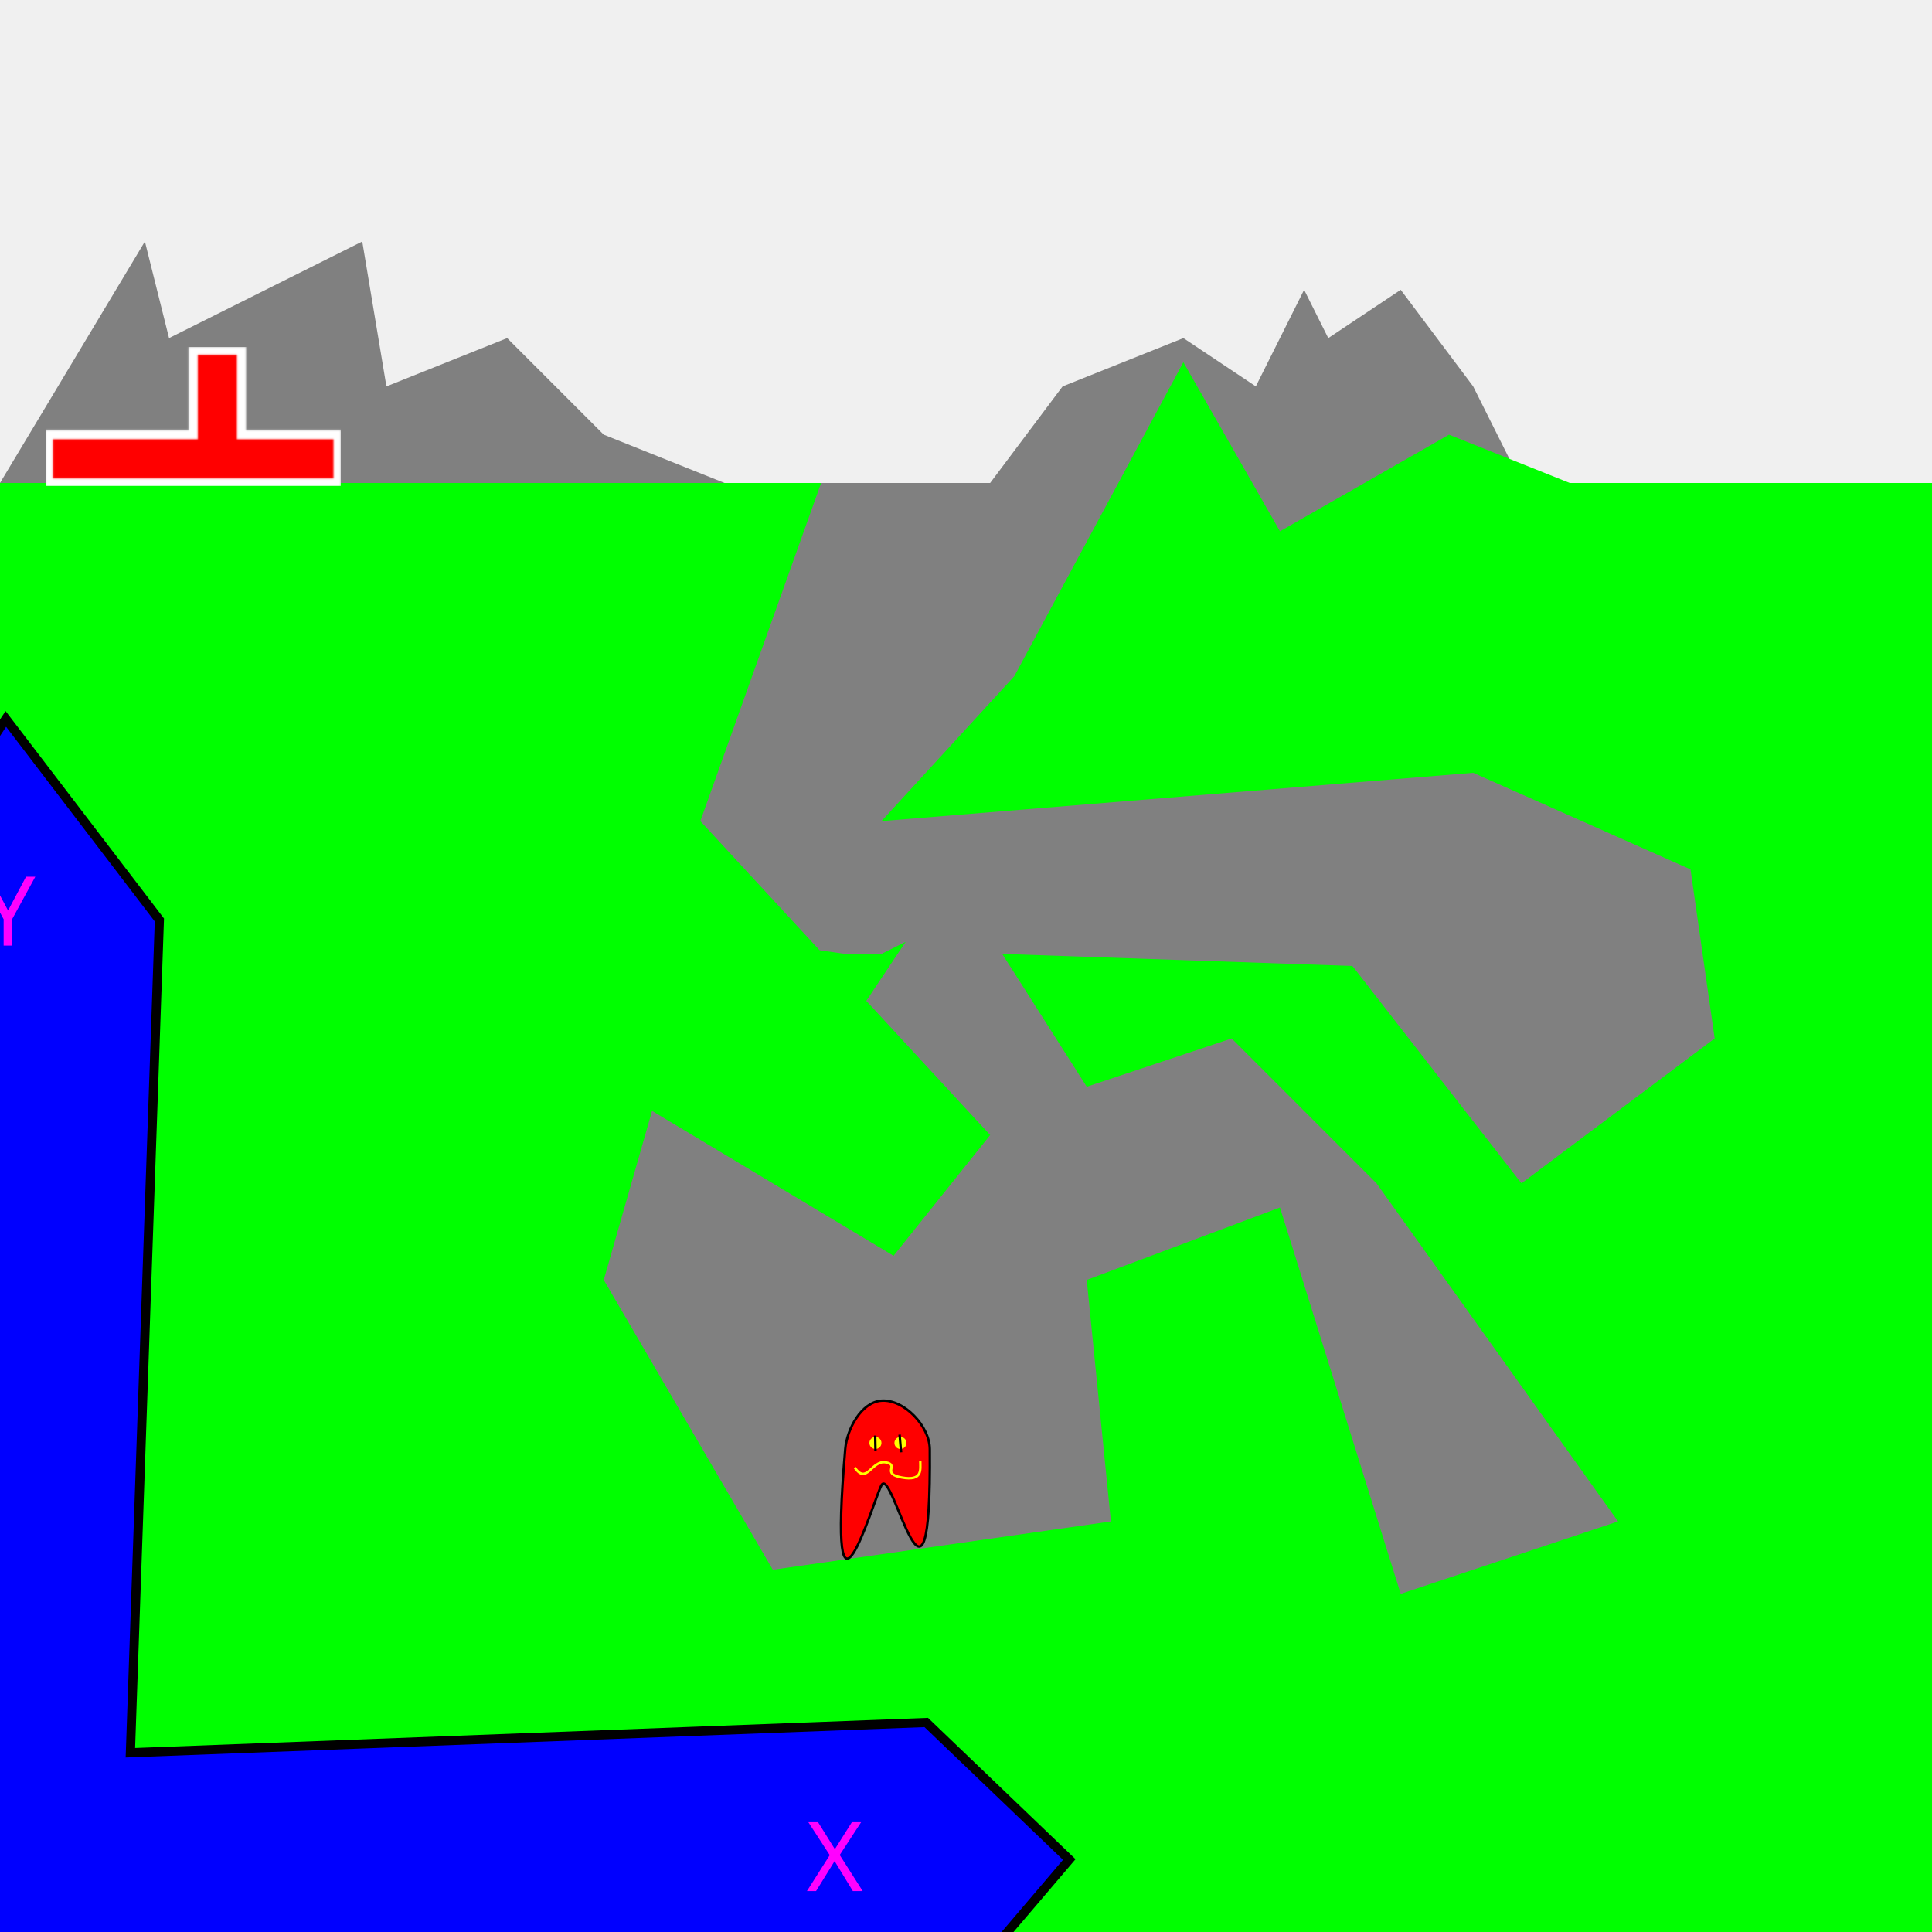
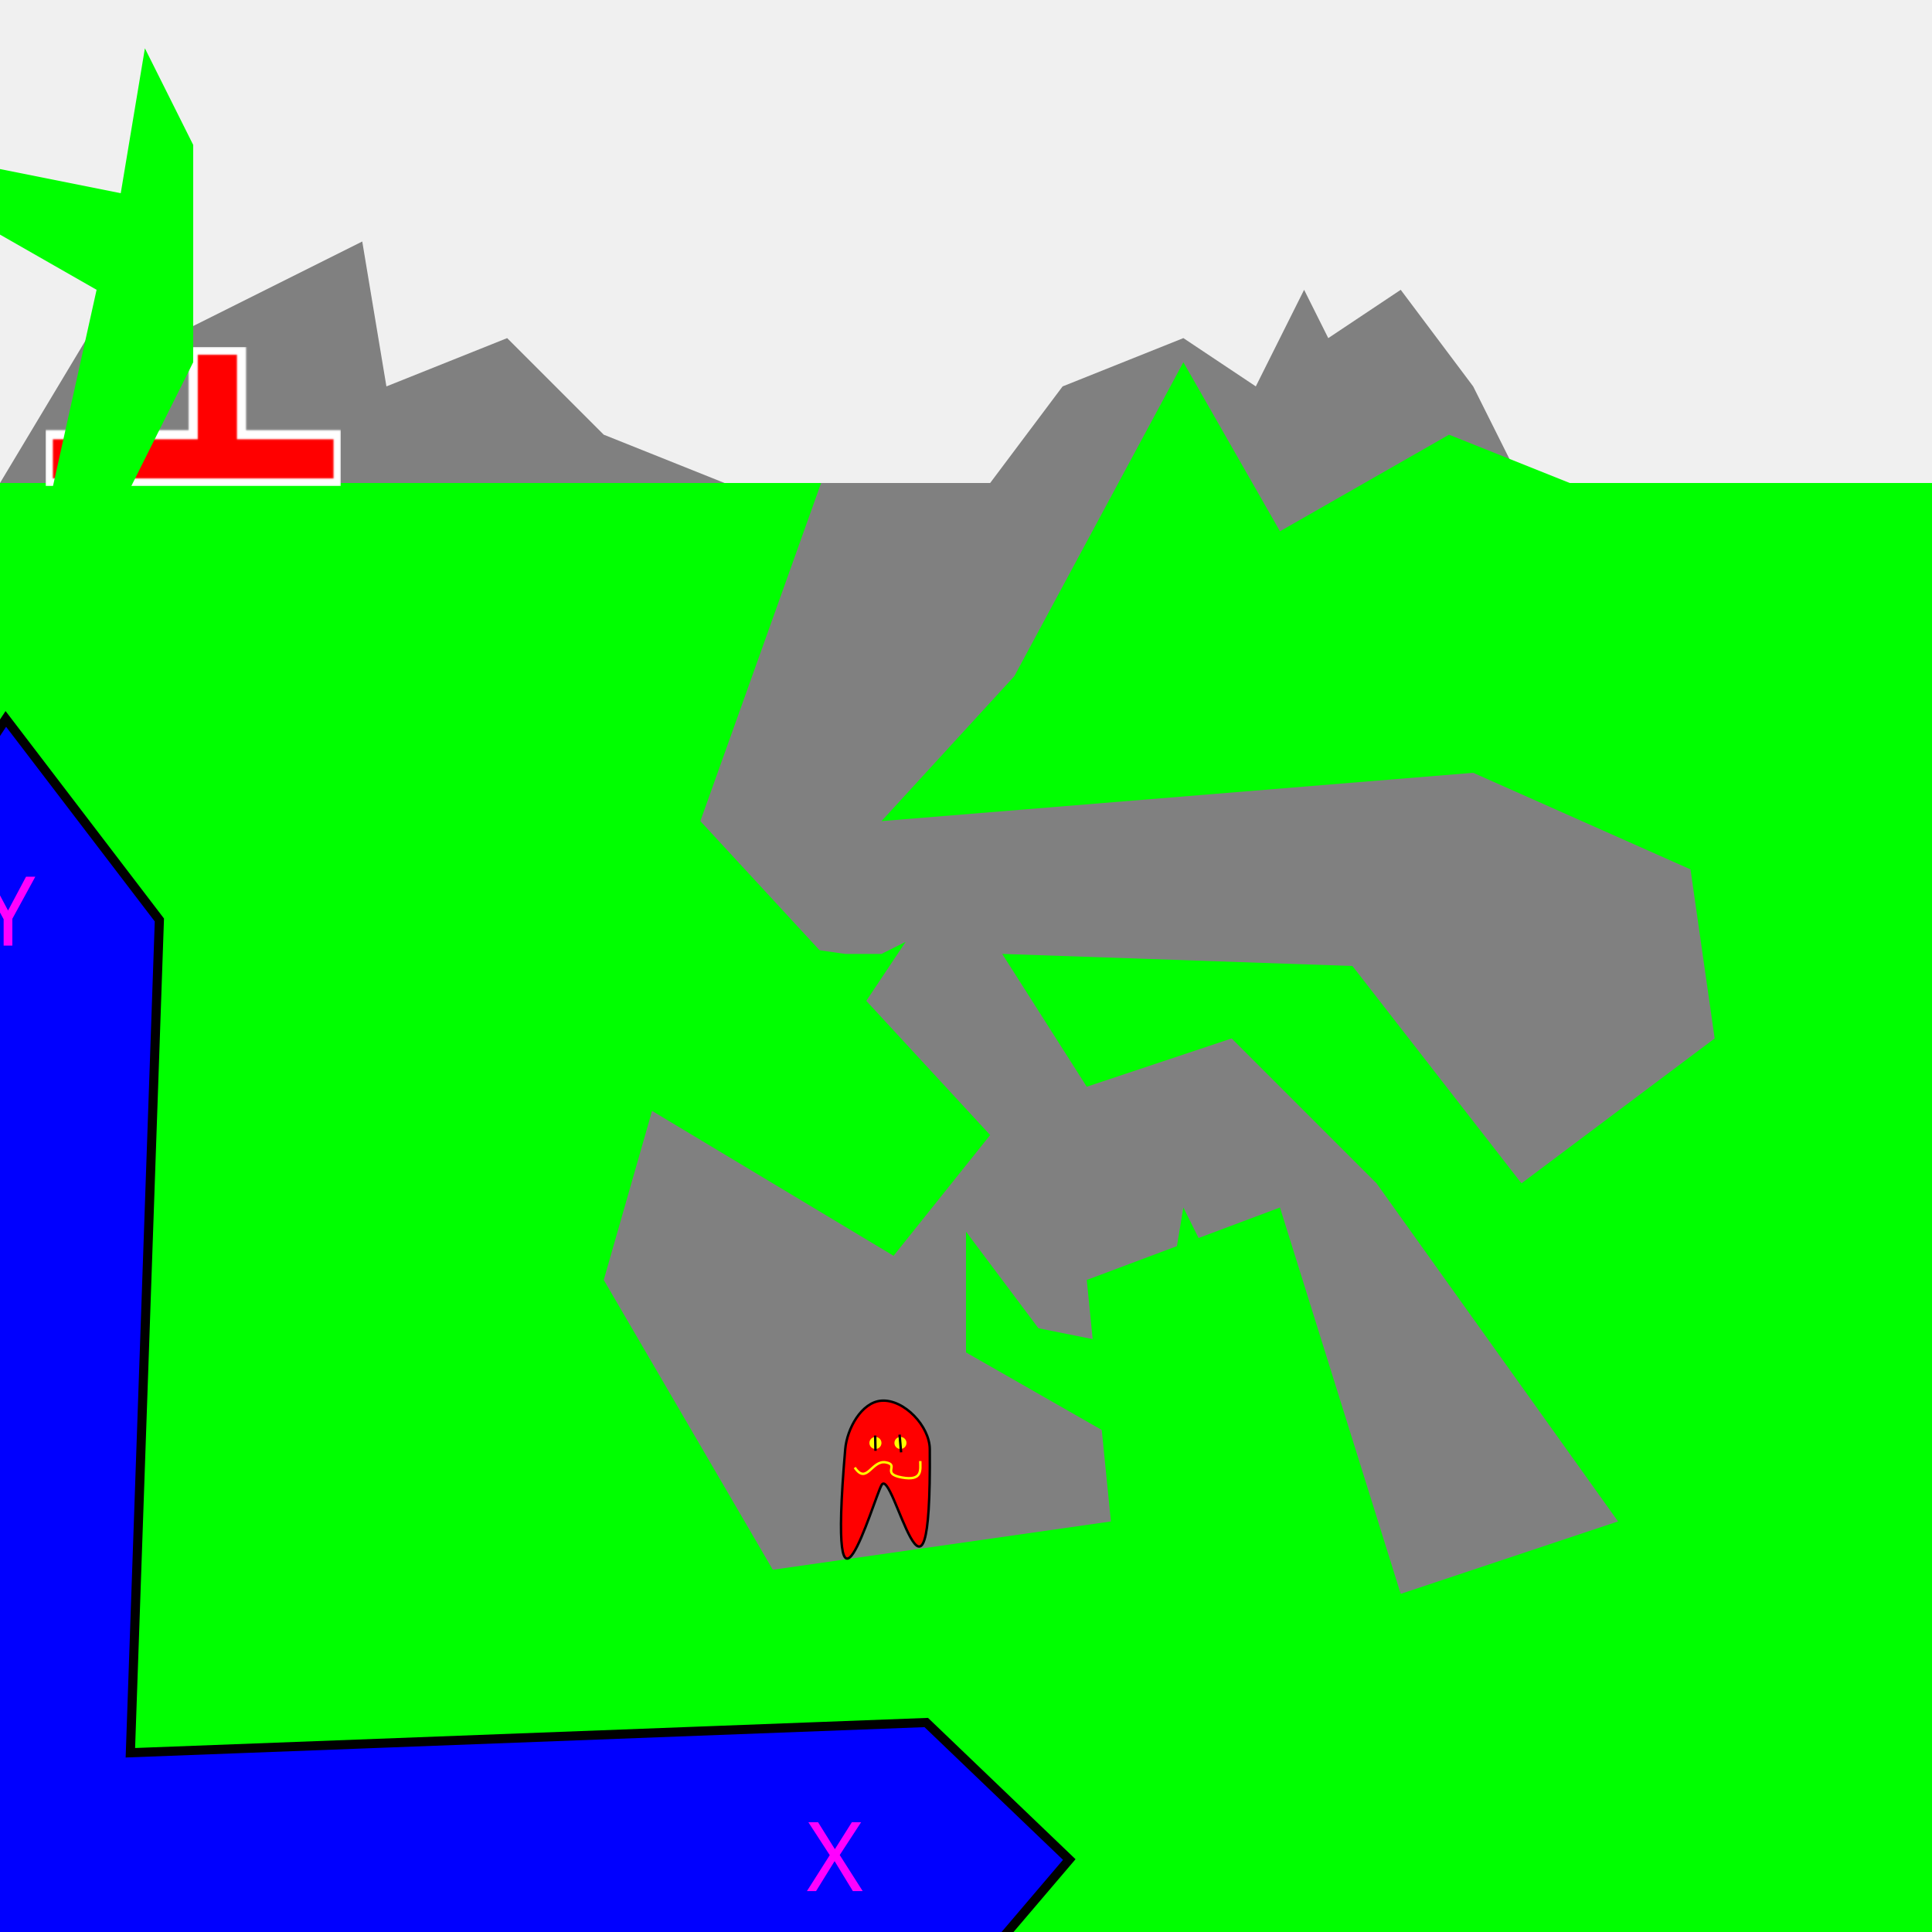
<svg xmlns="http://www.w3.org/2000/svg" width="800" height="800" viewBox="0 0 211.667 211.667" version="1.1" id="svg8">
  <defs id="defs2">
    <filter style="color-interpolation-filters:sRGB" id="filter4573" x="-0.009" width="1.018" y="-0.019" height="1.038">
      <feGaussianBlur stdDeviation="0.116" id="feGaussianBlur4575" />
    </filter>
  </defs>
  <g id="layer1" transform="translate(0,-85.33334)">
    <path style="fill:#808080;stroke:none;stroke-width:0.265px;stroke-linecap:butt;stroke-linejoin:miter;stroke-opacity:1" d="m 0,138.25 15.875,-26.458 2.646,10.583 21.167,-10.583 2.646,15.875 13.229,-5.292 10.583,10.583 13.229,5.292 29.104,-1e-5 7.938,-10.583 13.229,-5.292 7.938,5.292 5.292,-10.583 2.646,5.292 7.938,-5.292 7.938,10.583 5.292,10.583 h 44.979 v 158.75 H 0 Z" id="path4603" />
    <path style="fill:#00ff00;stroke:none;stroke-width:0.265px;stroke-linecap:butt;stroke-linejoin:miter;stroke-opacity:1" d="m 0,138.25 h 89.958 l -13.229,37.042 31.75,34.396 -10.583,13.229 -26.458,-15.875 -5.292,18.521 18.521,31.75 37.042,-5.292 -2.646,-26.458 21.167,-7.938 13.229,42.333 23.812,-7.938 -26.458,-37.042 -15.875,-15.875 -15.875,5.292 -9.26,-14.552 38.365,1.323 18.521,23.812 21.167,-15.875 -2.646,-18.521 -23.812,-10.583 -64.823,5.292 14.552,-15.875 18.521,-34.396 10.583,18.521 18.521,-10.583 13.229,5.292 h 39.688 v 158.75 H 0 Z" id="path4599" />
    <path style="fill:#0000ff;stroke:#000000;stroke-width:1;stroke-linecap:butt;stroke-linejoin:miter;stroke-miterlimit:4;stroke-dasharray:none;stroke-opacity:1" d="M -13.172,184.958 0.639,164.098 17.461,186.124 l -3.177,91.238 87.195,-3.313 15.668,15.012 -16.408,19.264 -97.044,3.558 -19.236,-29.024 z" id="path10" />
    <text xml:space="preserve" style="font-style:normal;font-weight:normal;font-size:10.583px;line-height:1.25;font-family:sans-serif;letter-spacing:0px;word-spacing:0px;fill:#ff00ff;fill-opacity:1;stroke:none;stroke-width:1;stroke-miterlimit:4;stroke-dasharray:none" x="88.361" y="292.521" id="text838">
      <tspan id="tspan836" x="88.361" y="292.521" style="fill:#ff00ff;fill-opacity:1;stroke-width:1;stroke-miterlimit:4;stroke-dasharray:none">X</tspan>
    </text>
    <text xml:space="preserve" style="font-style:normal;font-weight:normal;font-size:10.583px;line-height:1.25;font-family:sans-serif;letter-spacing:0px;word-spacing:0px;fill:#ff00ff;fill-opacity:1;stroke:none;stroke-width:1;stroke-miterlimit:4;stroke-dasharray:none" x="-2.118" y="188.936" id="text838-3">
      <tspan id="tspan836-6" x="-2.118" y="188.936" style="fill:#ff00ff;fill-opacity:1;stroke-width:1;stroke-miterlimit:4;stroke-dasharray:none">Y</tspan>
    </text>
    <path style="fill:#ff0000;fill-opacity:1;stroke:#ffffff;stroke-width:1;stroke-linecap:butt;stroke-linejoin:miter;stroke-miterlimit:4;stroke-dasharray:none;stroke-opacity:1;filter:url(#filter4573)" d="m 21.167,132.958 v -9.26 h 5.292 v 9.26 h 10.583 v 5.292 H 5.292 v -5.292 z" id="path4567" />
    <path style="fill:#ff0000;stroke:#000000;stroke-width:0.265px;stroke-linecap:butt;stroke-linejoin:miter;stroke-opacity:1" d="m 92.604,244.083 c -2.001,23.337 3.011,5.797 3.969,3.969 1.21,-2.309 5.481,18.837 5.292,-3.969 -0.021,-2.494 -2.803,-5.468 -5.292,-5.292 -2.199,0.156 -3.78,3.095 -3.969,5.292 z" id="path4605" />
    <circle style="fill:#ffff00;stroke:none;stroke-width:1;stroke-miterlimit:4;stroke-dasharray:none" id="path4607" cx="95.911" cy="243.422" r="0.661" />
    <circle style="fill:#ffff00;stroke:none;stroke-width:1;stroke-miterlimit:4;stroke-dasharray:none" id="path4607-7" cx="98.652" cy="243.422" r="0.661" />
    <path style="fill:none;stroke:#ffff00;stroke-width:0.265px;stroke-linecap:butt;stroke-linejoin:miter;stroke-opacity:1" d="m 93.644,246.115 c 1.323,1.937 1.843,-0.85 3.402,-0.567 1.559,0.283 -0.567,1.228 1.748,1.654 2.315,0.425 2.032,-0.85 2.032,-1.795" id="path4624" />
    <path style="fill:none;stroke:#000000;stroke-width:0.265px;stroke-linecap:butt;stroke-linejoin:miter;stroke-opacity:1" d="m 95.883,242.611 0.033,1.67" id="path4626" />
    <path style="fill:none;stroke:#000000;stroke-width:0.265px;stroke-linecap:butt;stroke-linejoin:miter;stroke-opacity:1" d="m 98.556,242.51 0.167,1.938" id="path4628" />
    <path style="fill:#00ff00;stroke:none;stroke-width:0.265px;stroke-linecap:butt;stroke-linejoin:miter;stroke-opacity:1" d="m 83.344,188.521 9.26,1.323 h 3.969 l 2.646,-1.323 -2.646,3.969 -2.646,3.969 z" id="path4630" />
+     <path style="fill:#00ff00;stroke:none;stroke-width:0.265px;stroke-linecap:butt;stroke-linejoin:miter;stroke-opacity:1" d="M 5.292,140.896 10.583,117.083 -7.938,106.5 V 93.271 L -5e-7,103.854 13.229,106.5 15.875,90.625 21.167,101.208 v 23.812 l -10.583,21.167 z" id="path835" />
+     <path style="fill:#00ff00;stroke:none;stroke-width:0.265px;stroke-linecap:butt;stroke-linejoin:miter;stroke-opacity:1" d="m 119.062,267.896 5.292,-23.812 -18.521,-10.583 v -13.229 l 7.938,10.583 13.229,2.646 2.646,-15.875 5.292,10.583 v 23.812 l -10.583,21.167 z" id="path835-3" />
  </g>
</svg>
